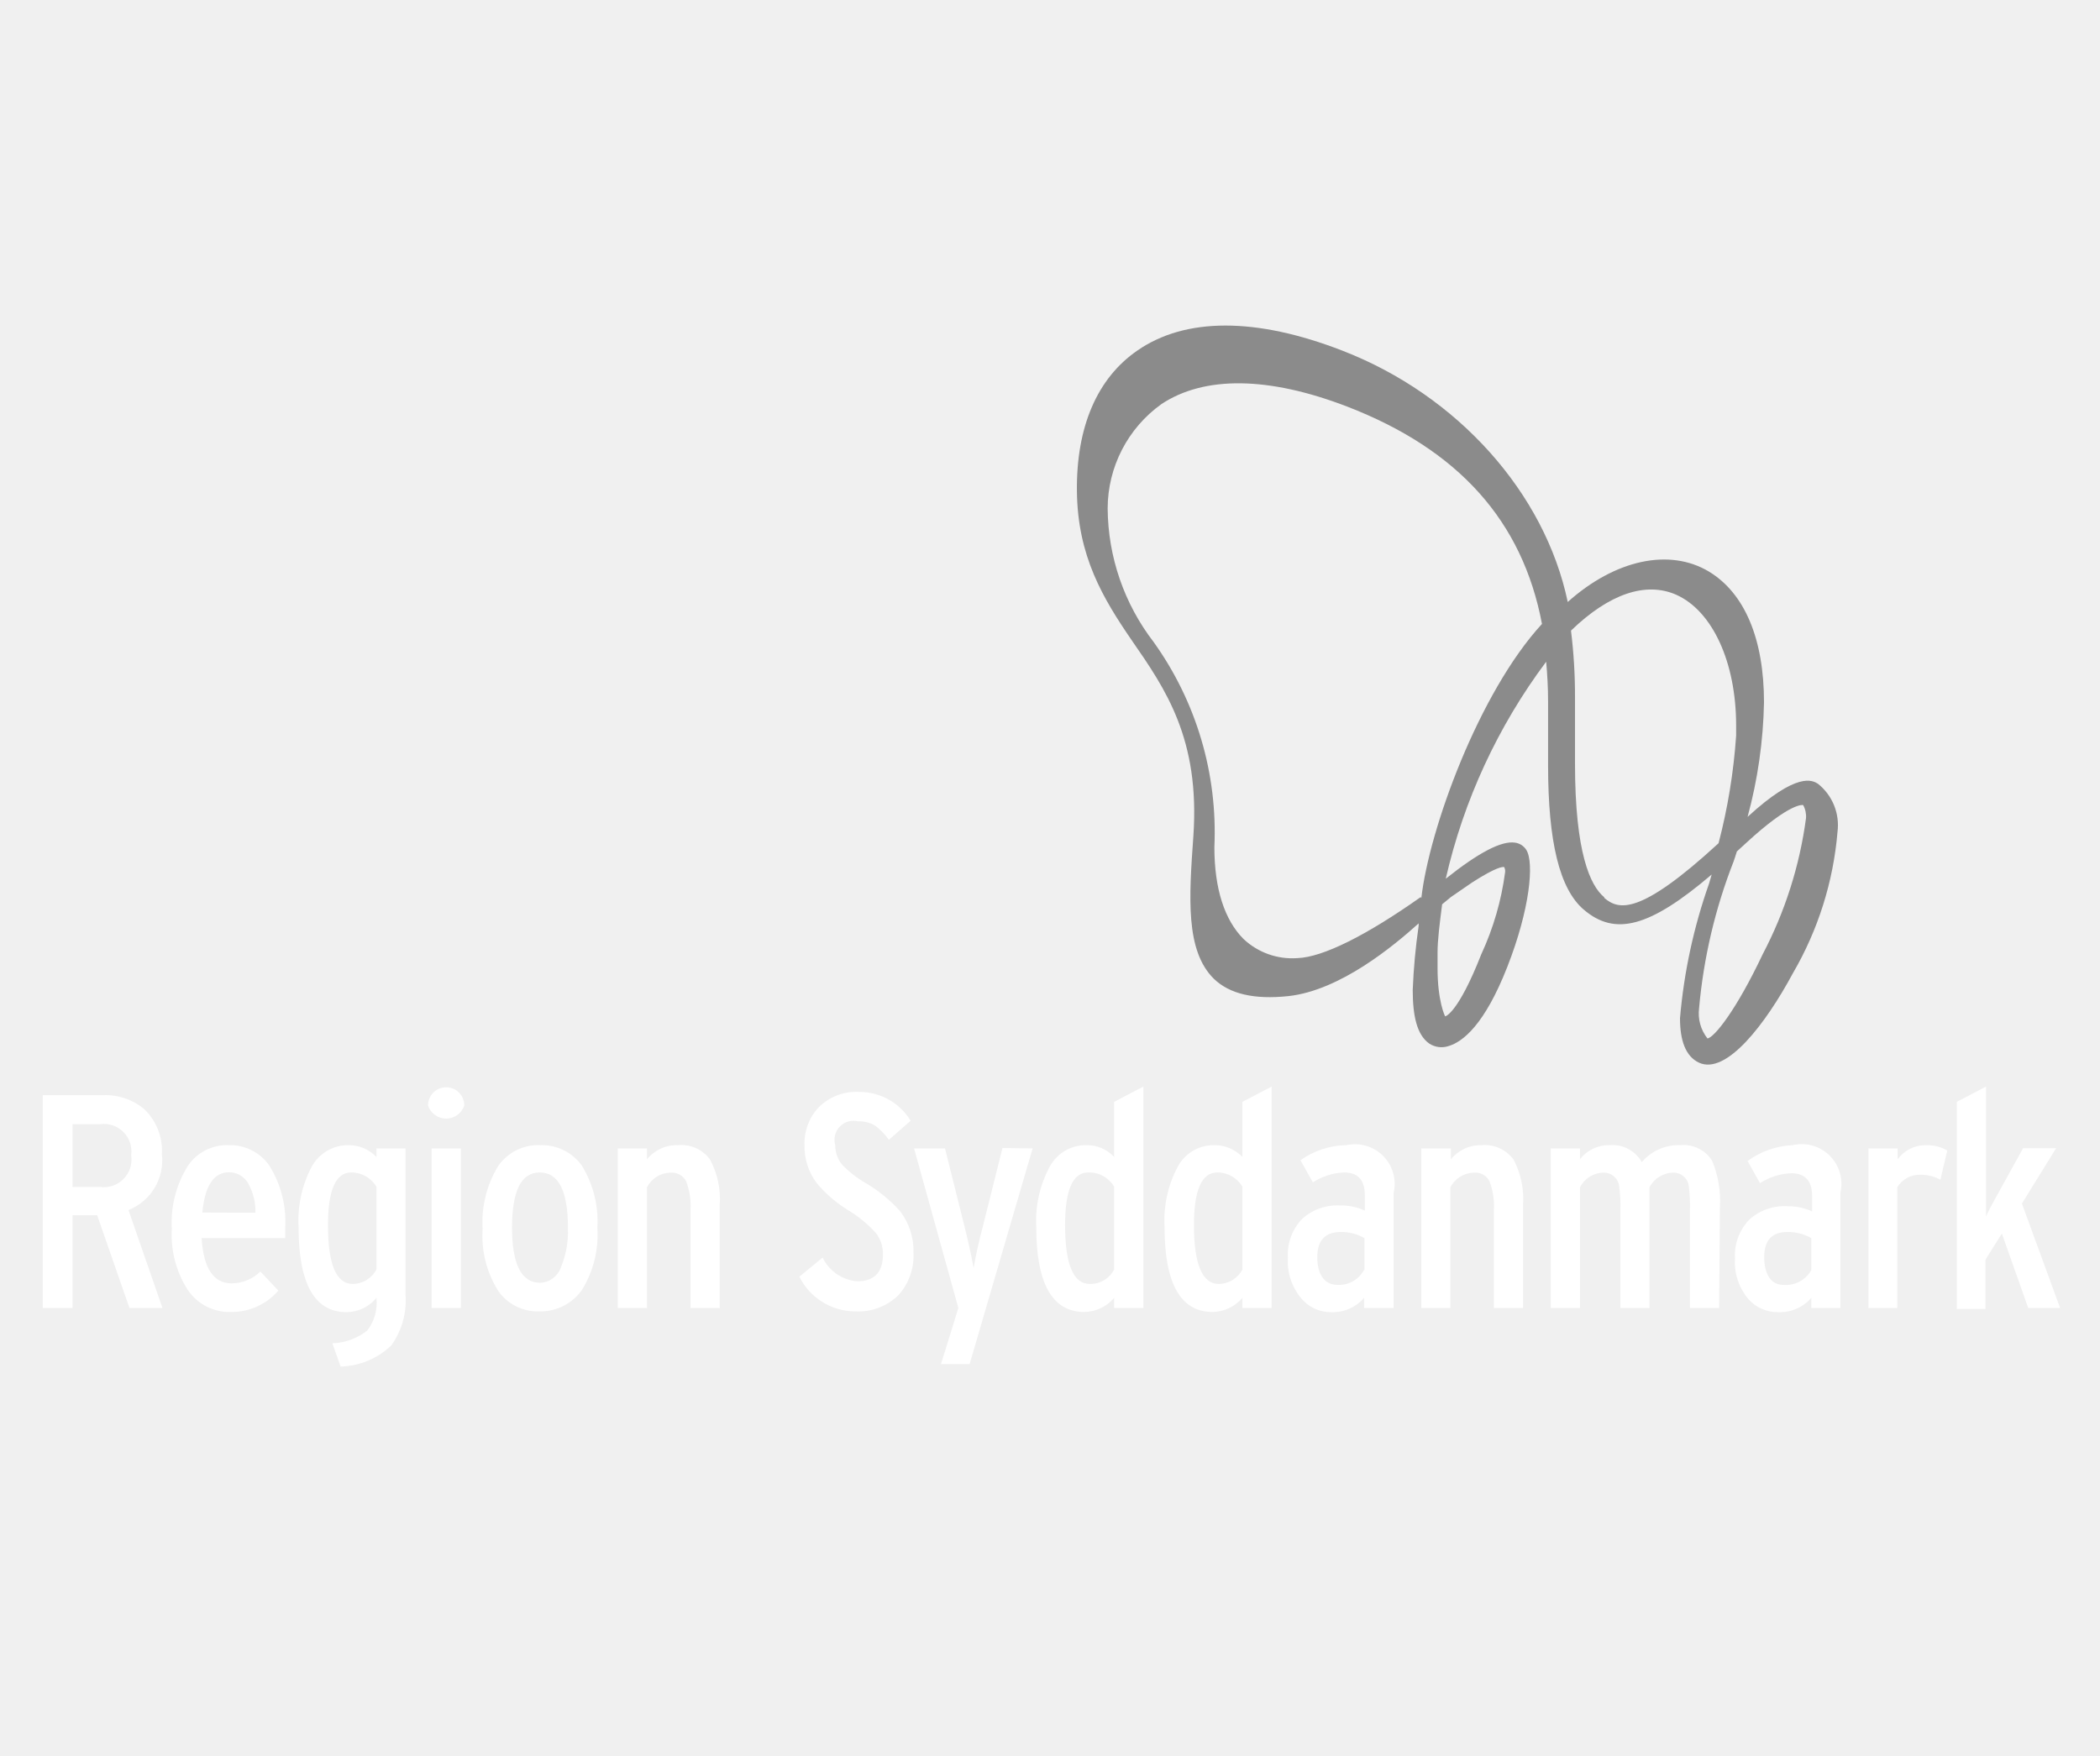
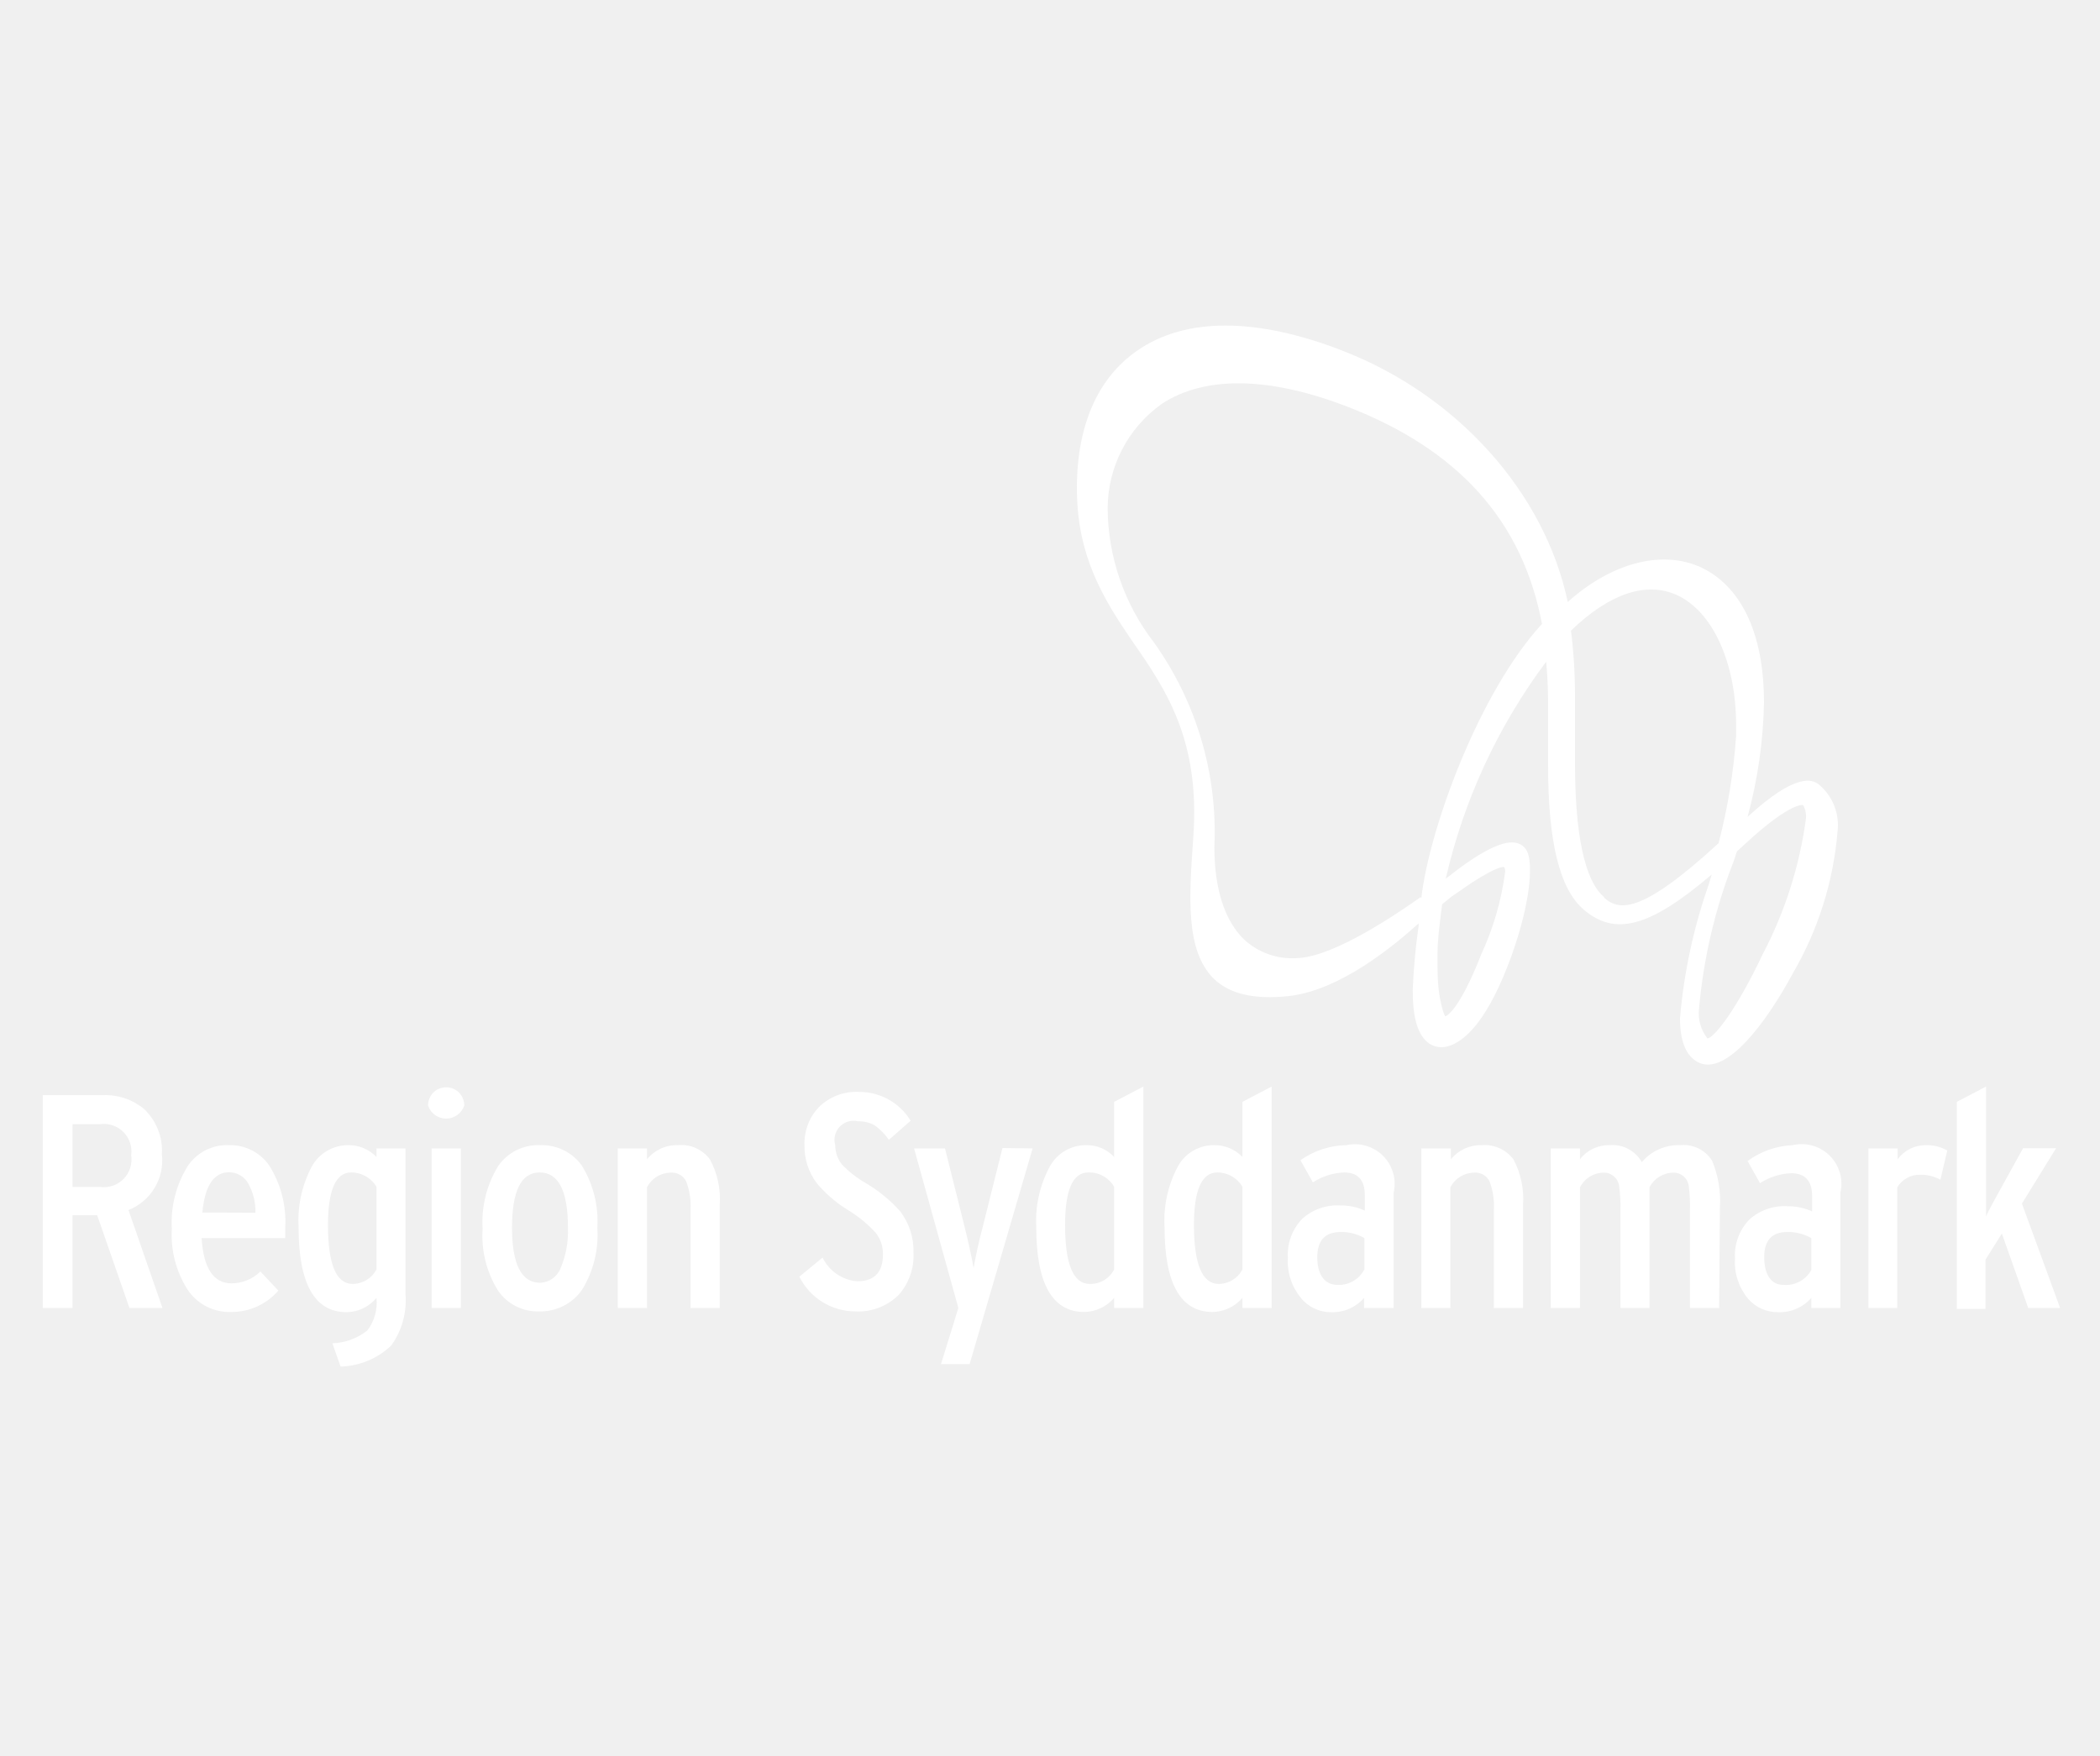
<svg xmlns="http://www.w3.org/2000/svg" id="region_sydanmark" data-name="region sydanmark" width="110" height="92" viewBox="0 0 110 92">
  <defs>
    <style>
      .cls-1 {
-         fill: #8b8b8b;
-       }
- 
-       .cls-2 {
        fill: #fff;
      }
    </style>
  </defs>
  <path class="cls-1" d="M95.22,41.06c-.28-.17-1.08-.65-3.68,1.74a24.69,24.69,0,0,0,.86-6c0-3.3-1-5.71-2.88-6.85-2.08-1.25-4.93-.62-7.4,1.59-1.2-5.71-5.76-10.83-11.81-13.17-4.51-1.75-8.22-1.75-10.74,0-2.1,1.45-3.2,4-3.16,7.38s1.35,5.58,2.88,7.81c1.76,2.54,3.57,5.16,3.22,10.24-.23,3.25-.42,6,1.07,7.48.83.8,2.11,1.1,3.91.91,2.72-.3,5.52-2.64,6.82-3.81a1.23,1.23,0,0,1,0,.13A31.9,31.9,0,0,0,74,51.87c0,1.33.21,2.35.87,2.81a1.17,1.17,0,0,0,1,.13c.75-.22,1.89-1.11,3.08-4.14s1.42-5.47,1-6.14a.83.83,0,0,0-.59-.38c-.7-.11-1.9.51-3.63,1.89a30.24,30.24,0,0,1,5.26-11.37c.06.67.1,1.36.1,2.09,0,.41,0,.82,0,1.25,0,.74,0,1.43,0,2.09,0,4,.6,6.48,1.87,7.56,1.64,1.4,3.45.93,6.7-1.84l-.14.48A28.49,28.49,0,0,0,88,53.35c0,1.16.29,2,1,2.33,1.42.65,3.47-2,4.92-4.7a17.63,17.63,0,0,0,2.33-7.39A2.77,2.77,0,0,0,95.22,41.06ZM76,47l1.12-.77c1.28-.82,1.6-.82,1.67-.8a.46.46,0,0,1,.05.26A14.83,14.83,0,0,1,77.59,50c-1.22,3.11-1.88,3.25-1.89,3.25s-.4-.79-.4-2.52c0-.25,0-.52,0-.81,0-.68.11-1.51.24-2.54Zm-1.58,0c-2.83,2-5.13,3.16-6.47,3.2a3.72,3.72,0,0,1-2.81-1c-1-1-1.53-2.64-1.53-4.82a17.11,17.11,0,0,0-3.18-10.74,11.61,11.61,0,0,1-2.41-7,6.74,6.74,0,0,1,2.82-5.47c2.25-1.49,5.61-1.45,9.72.13,5.85,2.26,9.19,6,10.21,11.39C77.47,36.28,74.86,43.44,74.45,47.06Zm9.6,0c-.72-.6-1.52-2.32-1.52-7,0-.62,0-1.28,0-2,0-.49,0-1,0-1.46a27.79,27.79,0,0,0-.21-3.5c2-1.93,3.91-2.58,5.51-1.88,1.91.85,3.14,3.56,3.14,6.84,0,.18,0,.36,0,.55a30.53,30.53,0,0,1-.92,5.63C85.87,48,84.79,47.67,84.05,47.06ZM92.33,50c-1.39,2.94-2.53,4.35-2.89,4.41A2.12,2.12,0,0,1,89,52.82a27.85,27.85,0,0,1,1.81-7.69s.13-.38.17-.52l.47-.43c2.36-2.18,3-2,3-2a1.22,1.22,0,0,1,.15.69A21.43,21.43,0,0,1,92.33,50Z" />
  <g>
-     <path class="cls-2" d="M8.51,68.53H6.78L5.09,63.67H3.8v4.86H2.24V57.38H5.38a3.17,3.17,0,0,1,2.16.72,3,3,0,0,1,.94,2.37A2.8,2.8,0,0,1,6.73,63.4Zm-1.64-8a1.44,1.44,0,0,0-1.62-1.63H3.8v3.29H5.25A1.45,1.45,0,0,0,6.87,60.52Z" />
-     <path class="cls-2" d="M14.94,64.33c0,.25,0,.43,0,.54H10.56c.1,1.58.62,2.37,1.57,2.37a2.17,2.17,0,0,0,1.51-.62l.94,1a3.23,3.23,0,0,1-2.49,1.12,2.62,2.62,0,0,1-2.27-1.18A5.33,5.33,0,0,1,9,64.39a5.61,5.61,0,0,1,.83-3.29A2.47,2.47,0,0,1,12,60a2.49,2.49,0,0,1,2.1,1.06A5.53,5.53,0,0,1,14.94,64.33Zm-1.56-.79A3,3,0,0,0,13,62a1.15,1.15,0,0,0-1-.58c-.8,0-1.27.7-1.4,2.11Z" />
-     <path class="cls-2" d="M21.24,67.8a4.08,4.08,0,0,1-.74,2.69,4,4,0,0,1-2.66,1.11l-.43-1.22a3.11,3.11,0,0,0,1.83-.67A2.39,2.39,0,0,0,19.72,68V68a2.05,2.05,0,0,1-1.57.75c-1.67,0-2.51-1.49-2.51-4.45a6.06,6.06,0,0,1,.68-3.16A2.17,2.17,0,0,1,18.27,60a2,2,0,0,1,1.45.62v-.45h1.52Zm-1.52-1.29V62.18a1.53,1.53,0,0,0-1.33-.75c-.8,0-1.21.92-1.21,2.75q0,3.09,1.29,3.09A1.41,1.41,0,0,0,19.72,66.51Z" />
-     <path class="cls-2" d="M24.32,57.92a1,1,0,0,1-1.9,0,1,1,0,0,1,.28-.68.94.94,0,0,1,.68-.27.93.93,0,0,1,.66.27A1,1,0,0,1,24.32,57.92Zm-.18,10.61H22.61V60.17h1.53Z" />
-     <path class="cls-2" d="M31.29,64.33a5.5,5.5,0,0,1-.81,3.26,2.66,2.66,0,0,1-2.24,1.12,2.52,2.52,0,0,1-2.14-1.07,5.41,5.41,0,0,1-.82-3.25,5.65,5.65,0,0,1,.81-3.29A2.54,2.54,0,0,1,28.3,60a2.57,2.57,0,0,1,2.17,1.06A5.56,5.56,0,0,1,31.29,64.33Zm-1.54,0c0-1.93-.49-2.9-1.48-2.9s-1.45,1-1.45,2.9.49,2.88,1.47,2.88a1.19,1.19,0,0,0,1.08-.78A4.9,4.9,0,0,0,29.75,64.36Z" />
-     <path class="cls-2" d="M37.7,68.53H36.17V63.39a3.59,3.59,0,0,0-.23-1.5.84.84,0,0,0-.81-.45,1.4,1.4,0,0,0-1.24.77v6.32H32.36V60.17h1.53v.57A2,2,0,0,1,35.51,60a1.86,1.86,0,0,1,1.68.75,4.36,4.36,0,0,1,.51,2.38Z" />
-     <path class="cls-2" d="M47.85,65.65a3.09,3.09,0,0,1-.79,2.21,3,3,0,0,1-2.25.85,3.28,3.28,0,0,1-2.94-1.82l1.22-1a2.19,2.19,0,0,0,1.82,1.24c.89,0,1.34-.47,1.34-1.41a1.77,1.77,0,0,0-.38-1.13,6.57,6.57,0,0,0-1.5-1.22A6.74,6.74,0,0,1,42.79,62a3.19,3.19,0,0,1-.65-2,2.75,2.75,0,0,1,.76-2A2.79,2.79,0,0,1,45,57.21a3.14,3.14,0,0,1,2.7,1.51l-1.14,1a3.06,3.06,0,0,0-.76-.77,1.7,1.7,0,0,0-.85-.2A1,1,0,0,0,43.75,60a1.63,1.63,0,0,0,.34,1,5.57,5.57,0,0,0,1.28,1,7.58,7.58,0,0,1,1.77,1.45A3.41,3.41,0,0,1,47.85,65.65Z" />
-     <path class="cls-2" d="M54.09,60.17l-3.3,11.3h-1.5l.91-2.94-2.32-8.36H49.5l1,4c.2.8.37,1.56.5,2.27.11-.66.28-1.42.51-2.29l1-4Z" />
-     <path class="cls-2" d="M59.89,68.53H58.36V68a2.1,2.1,0,0,1-1.56.74c-1.68,0-2.52-1.49-2.52-4.45A6,6,0,0,1,55,61.1,2.14,2.14,0,0,1,56.91,60a1.93,1.93,0,0,1,1.45.62V57.73l1.53-.8Zm-1.53-2V62.18A1.51,1.51,0,0,0,57,61.43c-.81,0-1.21.92-1.21,2.75q0,3.09,1.29,3.09A1.39,1.39,0,0,0,58.36,66.51Z" />
-     <path class="cls-2" d="M66.61,68.53H65.08V68a2.1,2.1,0,0,1-1.56.74c-1.68,0-2.52-1.49-2.52-4.45a6,6,0,0,1,.69-3.16A2.14,2.14,0,0,1,63.63,60a2,2,0,0,1,1.45.62V57.73l1.53-.8Zm-1.53-2V62.18a1.51,1.51,0,0,0-1.32-.75c-.81,0-1.22.92-1.22,2.75,0,2.06.44,3.09,1.29,3.09A1.4,1.4,0,0,0,65.08,66.51Z" />
-     <path class="cls-2" d="M73,68.53H71.45V68a2.16,2.16,0,0,1-1.72.75A2,2,0,0,1,68.14,68a3,3,0,0,1-.68-2.1,2.7,2.7,0,0,1,.76-2.05,2.74,2.74,0,0,1,2-.69,2.92,2.92,0,0,1,1.27.27v-.81c0-.79-.36-1.19-1.08-1.19a3.2,3.2,0,0,0-1.64.52l-.65-1.16a4.26,4.26,0,0,1,2.4-.79A2.08,2.08,0,0,1,73,62.5Zm-1.53-2V64.87a2.39,2.39,0,0,0-1.25-.32c-.81,0-1.22.44-1.22,1.32s.36,1.45,1.06,1.45A1.5,1.5,0,0,0,71.45,66.54Z" />
-     <path class="cls-2" d="M79.78,68.53H78.25V63.39a3.59,3.59,0,0,0-.23-1.5.82.82,0,0,0-.81-.45,1.42,1.42,0,0,0-1.24.77v6.32H74.45V60.17H76v.57A2,2,0,0,1,77.6,60a1.88,1.88,0,0,1,1.68.75,4.46,4.46,0,0,1,.5,2.38Z" />
-     <path class="cls-2" d="M90.05,68.53H88.52V63.39a8.16,8.16,0,0,0-.06-1.25.8.8,0,0,0-.81-.7,1.42,1.42,0,0,0-1.25.77v6.32H84.88V63.39a7.74,7.74,0,0,0-.07-1.25.8.8,0,0,0-.81-.7,1.4,1.4,0,0,0-1.24.77v6.32H81.23V60.17h1.53v.57A1.9,1.9,0,0,1,84.32,60a1.76,1.76,0,0,1,1.68.89A2.5,2.5,0,0,1,88,60a1.77,1.77,0,0,1,1.68.81,5.49,5.49,0,0,1,.41,2.48Z" />
-     <path class="cls-2" d="M96.4,68.53H94.88V68a2.18,2.18,0,0,1-1.72.75,2.05,2.05,0,0,1-1.6-.71,3,3,0,0,1-.68-2.1,2.7,2.7,0,0,1,.76-2.05,2.74,2.74,0,0,1,2-.69,3,3,0,0,1,1.28.27v-.81c0-.79-.37-1.19-1.09-1.19a3.23,3.23,0,0,0-1.64.52l-.65-1.16A4.31,4.31,0,0,1,93.9,60a2.08,2.08,0,0,1,2.5,2.5Zm-1.52-2V64.87a2.43,2.43,0,0,0-1.26-.32c-.81,0-1.21.44-1.21,1.32s.35,1.45,1,1.45A1.52,1.52,0,0,0,94.88,66.54Z" />
-     <path class="cls-2" d="M102,60.28l-.36,1.53a2.12,2.12,0,0,0-1.07-.26,1.36,1.36,0,0,0-1.19.66v6.32H97.87V60.17H99.4v.57a1.81,1.81,0,0,1,1.48-.74A2.12,2.12,0,0,1,102,60.28Z" />
-     <path class="cls-2" d="M107.91,68.53h-1.67l-1.38-3.9L104,66v2.58H102.5V57.73l1.53-.8v5q0,1,0,1.8c.11-.25.34-.68.68-1.29l1.26-2.28h1.73l-1.79,2.9Z" />
+     <path class="cls-1" d="M8.51,68.53H6.78L5.09,63.67H3.8v4.86H2.24V57.38H5.38a3.17,3.17,0,0,1,2.16.72,3,3,0,0,1,.94,2.37A2.8,2.8,0,0,1,6.73,63.4Zm-1.64-8a1.44,1.44,0,0,0-1.62-1.63H3.8v3.29H5.25A1.45,1.45,0,0,0,6.87,60.52Z" />
+     <path class="cls-1" d="M14.94,64.33c0,.25,0,.43,0,.54H10.56c.1,1.58.62,2.37,1.57,2.37a2.17,2.17,0,0,0,1.51-.62l.94,1a3.23,3.23,0,0,1-2.49,1.12,2.62,2.62,0,0,1-2.27-1.18A5.33,5.33,0,0,1,9,64.39a5.61,5.61,0,0,1,.83-3.29A2.47,2.47,0,0,1,12,60a2.49,2.49,0,0,1,2.1,1.06A5.53,5.53,0,0,1,14.94,64.33Zm-1.56-.79A3,3,0,0,0,13,62a1.15,1.15,0,0,0-1-.58c-.8,0-1.27.7-1.4,2.11Z" />
+     <path class="cls-1" d="M21.24,67.8a4.08,4.08,0,0,1-.74,2.69,4,4,0,0,1-2.66,1.11l-.43-1.22a3.11,3.11,0,0,0,1.83-.67A2.39,2.39,0,0,0,19.72,68V68a2.05,2.05,0,0,1-1.57.75c-1.67,0-2.51-1.49-2.51-4.45a6.06,6.06,0,0,1,.68-3.16A2.17,2.17,0,0,1,18.27,60a2,2,0,0,1,1.45.62v-.45h1.52Zm-1.52-1.29V62.18a1.53,1.53,0,0,0-1.33-.75c-.8,0-1.21.92-1.21,2.75q0,3.09,1.29,3.09A1.41,1.41,0,0,0,19.72,66.51Z" />
+     <path class="cls-1" d="M24.32,57.92a1,1,0,0,1-1.9,0,1,1,0,0,1,.28-.68.94.94,0,0,1,.68-.27.93.93,0,0,1,.66.27A1,1,0,0,1,24.32,57.92Zm-.18,10.61H22.61V60.17h1.53Z" />
+     <path class="cls-1" d="M31.29,64.33a5.5,5.5,0,0,1-.81,3.26,2.66,2.66,0,0,1-2.24,1.12,2.52,2.52,0,0,1-2.14-1.07,5.41,5.41,0,0,1-.82-3.25,5.65,5.65,0,0,1,.81-3.29A2.54,2.54,0,0,1,28.3,60a2.57,2.57,0,0,1,2.17,1.06A5.56,5.56,0,0,1,31.29,64.33Zm-1.54,0c0-1.93-.49-2.9-1.48-2.9s-1.45,1-1.45,2.9.49,2.88,1.47,2.88a1.19,1.19,0,0,0,1.08-.78A4.9,4.9,0,0,0,29.75,64.36Z" />
+     <path class="cls-1" d="M37.7,68.53H36.17V63.39a3.59,3.59,0,0,0-.23-1.5.84.84,0,0,0-.81-.45,1.4,1.4,0,0,0-1.24.77v6.32H32.36V60.17h1.53v.57A2,2,0,0,1,35.51,60a1.86,1.86,0,0,1,1.68.75,4.36,4.36,0,0,1,.51,2.38Z" />
+     <path class="cls-1" d="M47.85,65.65a3.09,3.09,0,0,1-.79,2.21,3,3,0,0,1-2.25.85,3.28,3.28,0,0,1-2.94-1.82l1.22-1a2.19,2.19,0,0,0,1.82,1.24c.89,0,1.34-.47,1.34-1.41a1.77,1.77,0,0,0-.38-1.13,6.57,6.57,0,0,0-1.5-1.22A6.74,6.74,0,0,1,42.79,62a3.19,3.19,0,0,1-.65-2,2.75,2.75,0,0,1,.76-2A2.79,2.79,0,0,1,45,57.21a3.14,3.14,0,0,1,2.7,1.51l-1.14,1a3.06,3.06,0,0,0-.76-.77,1.7,1.7,0,0,0-.85-.2A1,1,0,0,0,43.75,60a1.63,1.63,0,0,0,.34,1,5.57,5.57,0,0,0,1.28,1,7.58,7.58,0,0,1,1.77,1.45A3.41,3.41,0,0,1,47.85,65.65Z" />
+     <path class="cls-1" d="M54.09,60.17l-3.3,11.3h-1.5l.91-2.94-2.32-8.36H49.5l1,4c.2.8.37,1.56.5,2.27.11-.66.28-1.42.51-2.29l1-4Z" />
+     <path class="cls-1" d="M59.89,68.53H58.36V68a2.1,2.1,0,0,1-1.56.74c-1.68,0-2.52-1.49-2.52-4.45A6,6,0,0,1,55,61.1,2.14,2.14,0,0,1,56.91,60a1.93,1.93,0,0,1,1.45.62V57.73l1.53-.8Zm-1.53-2V62.18A1.51,1.51,0,0,0,57,61.43c-.81,0-1.21.92-1.21,2.75q0,3.09,1.29,3.09A1.39,1.39,0,0,0,58.36,66.51Z" />
+     <path class="cls-1" d="M66.61,68.53H65.08V68a2.1,2.1,0,0,1-1.56.74c-1.68,0-2.52-1.49-2.52-4.45a6,6,0,0,1,.69-3.16A2.14,2.14,0,0,1,63.63,60a2,2,0,0,1,1.45.62V57.73l1.53-.8Zm-1.53-2V62.18a1.51,1.51,0,0,0-1.32-.75c-.81,0-1.22.92-1.22,2.75,0,2.06.44,3.09,1.29,3.09A1.4,1.4,0,0,0,65.08,66.51Z" />
+     <path class="cls-1" d="M73,68.53H71.45V68a2.16,2.16,0,0,1-1.72.75A2,2,0,0,1,68.14,68a3,3,0,0,1-.68-2.1,2.7,2.7,0,0,1,.76-2.05,2.74,2.74,0,0,1,2-.69,2.92,2.92,0,0,1,1.27.27v-.81c0-.79-.36-1.19-1.08-1.19a3.2,3.2,0,0,0-1.64.52l-.65-1.16a4.26,4.26,0,0,1,2.4-.79A2.08,2.08,0,0,1,73,62.5Zm-1.53-2V64.87a2.39,2.39,0,0,0-1.25-.32c-.81,0-1.22.44-1.22,1.32s.36,1.45,1.06,1.45A1.5,1.5,0,0,0,71.45,66.54Z" />
+     <path class="cls-1" d="M79.78,68.53H78.25V63.39a3.59,3.59,0,0,0-.23-1.5.82.82,0,0,0-.81-.45,1.42,1.42,0,0,0-1.24.77v6.32H74.45V60.17H76v.57A2,2,0,0,1,77.6,60a1.88,1.88,0,0,1,1.68.75,4.46,4.46,0,0,1,.5,2.38Z" />
+     <path class="cls-1" d="M90.05,68.53H88.52V63.39a8.16,8.16,0,0,0-.06-1.25.8.8,0,0,0-.81-.7,1.42,1.42,0,0,0-1.25.77v6.32H84.88V63.39a7.74,7.74,0,0,0-.07-1.25.8.8,0,0,0-.81-.7,1.4,1.4,0,0,0-1.24.77v6.32H81.23V60.17h1.53v.57A1.9,1.9,0,0,1,84.32,60a1.76,1.76,0,0,1,1.68.89A2.5,2.5,0,0,1,88,60a1.77,1.77,0,0,1,1.68.81,5.49,5.49,0,0,1,.41,2.48Z" />
+     <path class="cls-1" d="M96.4,68.53H94.88V68a2.18,2.18,0,0,1-1.72.75,2.05,2.05,0,0,1-1.6-.71,3,3,0,0,1-.68-2.1,2.7,2.7,0,0,1,.76-2.05,2.74,2.74,0,0,1,2-.69,3,3,0,0,1,1.28.27v-.81c0-.79-.37-1.19-1.09-1.19a3.23,3.23,0,0,0-1.64.52l-.65-1.16A4.31,4.31,0,0,1,93.9,60a2.08,2.08,0,0,1,2.5,2.5Zm-1.52-2V64.87a2.43,2.43,0,0,0-1.26-.32c-.81,0-1.21.44-1.21,1.32s.35,1.45,1,1.45A1.52,1.52,0,0,0,94.88,66.54Z" />
+     <path class="cls-1" d="M102,60.28l-.36,1.53a2.12,2.12,0,0,0-1.07-.26,1.36,1.36,0,0,0-1.19.66v6.32H97.87V60.17H99.4v.57a1.81,1.81,0,0,1,1.48-.74A2.12,2.12,0,0,1,102,60.28Z" />
+     <path class="cls-1" d="M107.91,68.53h-1.67l-1.38-3.9L104,66v2.58H102.5V57.73l1.53-.8v5q0,1,0,1.8c.11-.25.34-.68.68-1.29l1.26-2.28h1.73l-1.79,2.9Z" />
  </g>
</svg>
